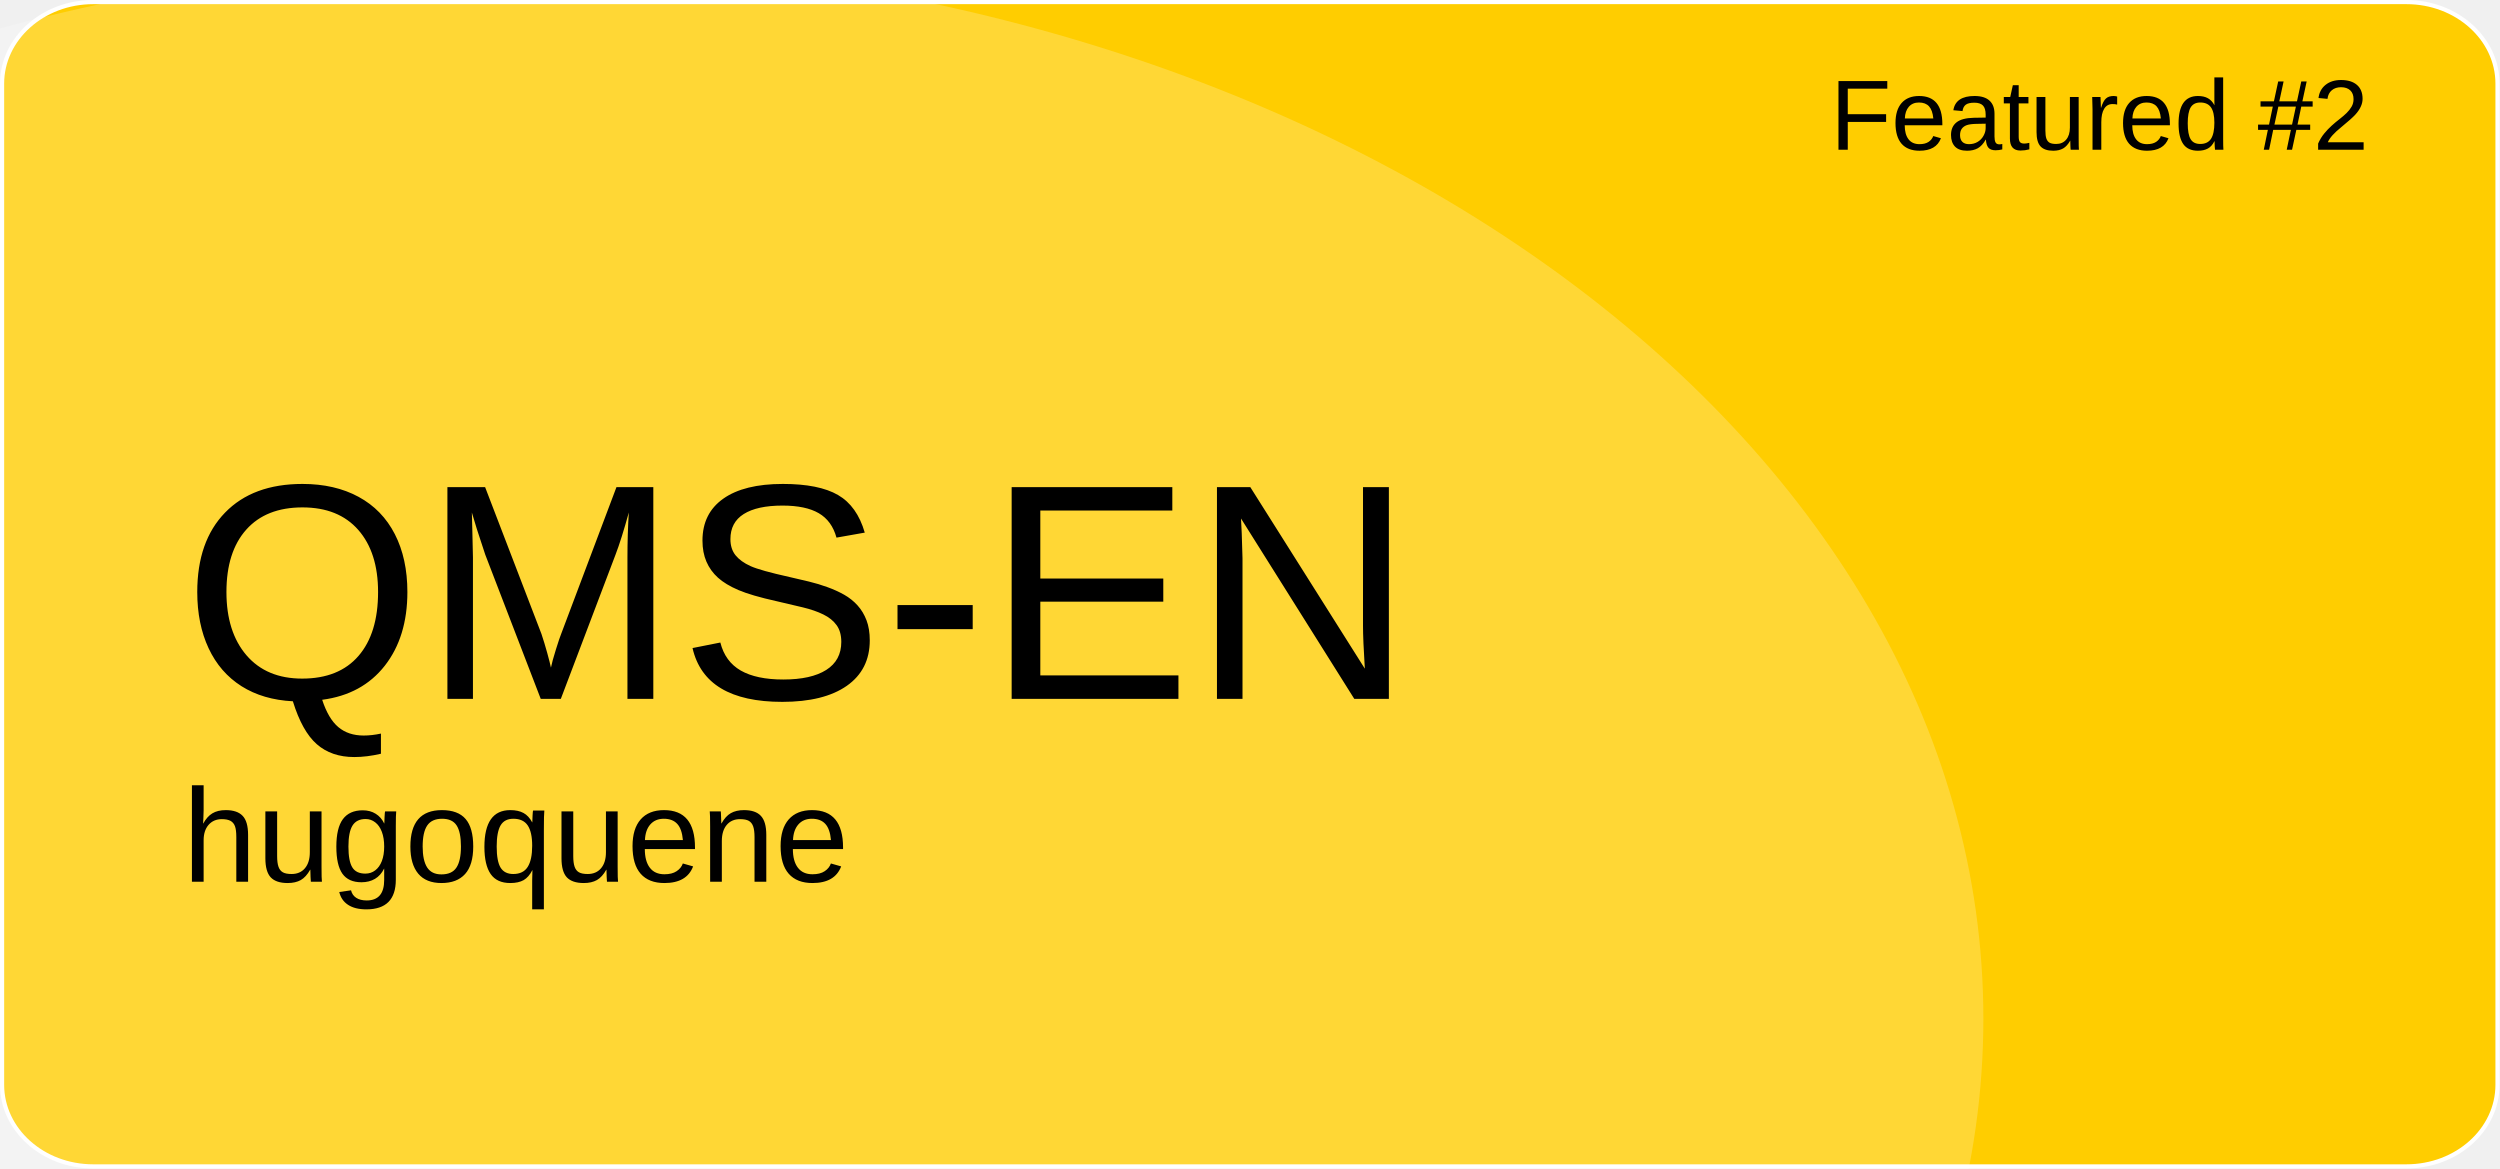
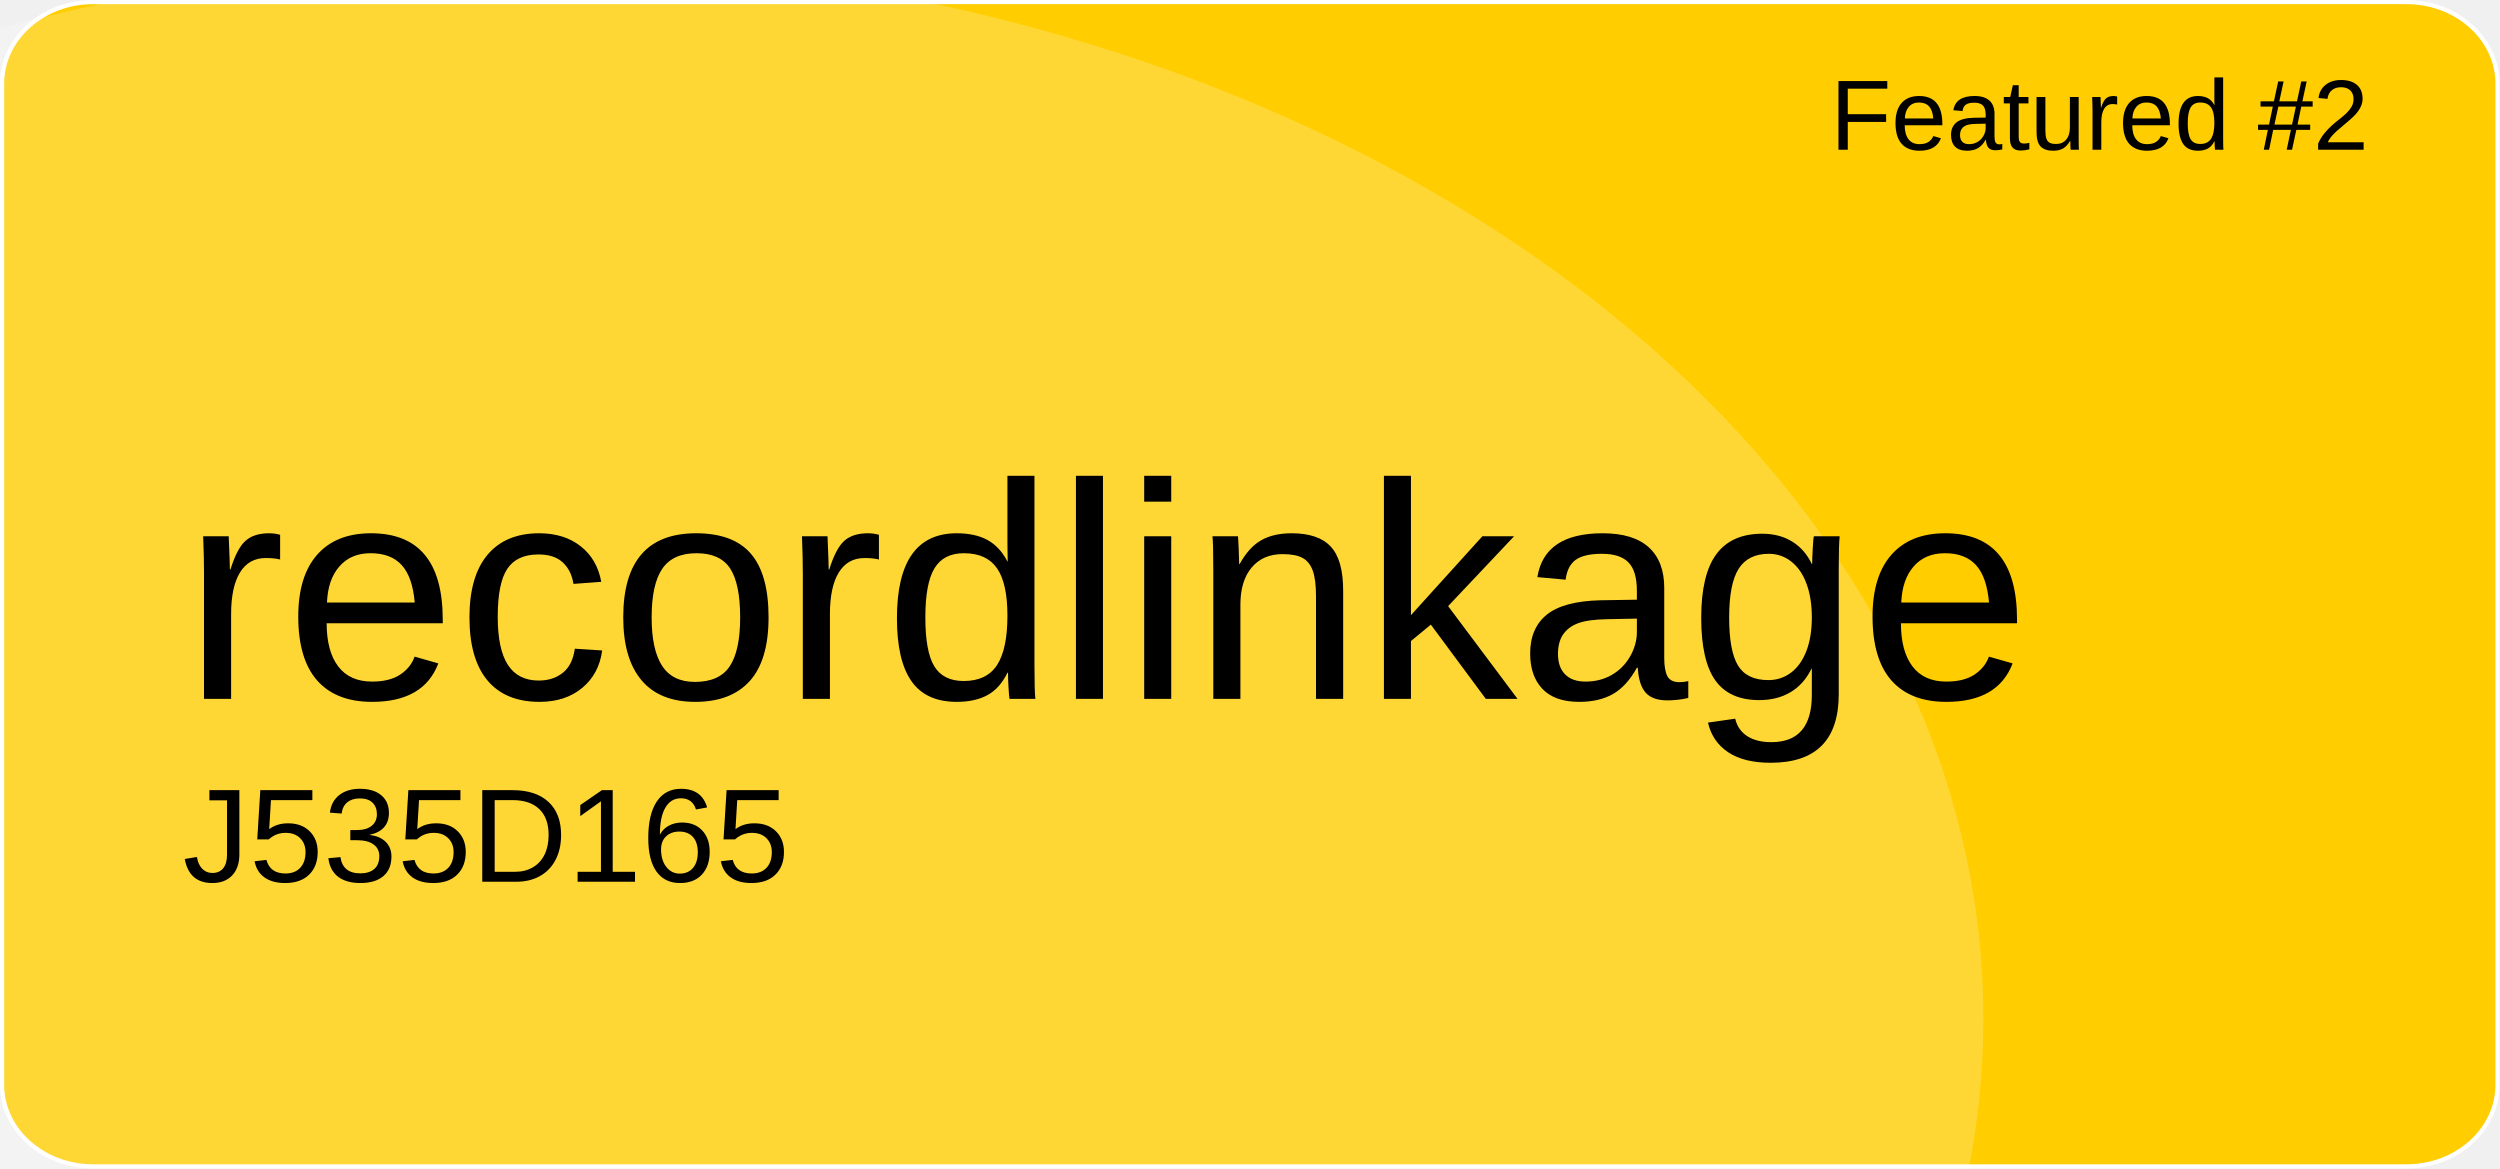
<svg xmlns="http://www.w3.org/2000/svg" version="1.1" id="a" x="0px" y="0px" viewBox="0 0 601 281" style="enable-background:new 0 0 601 281;" xml:space="preserve">
  <style type="text/css">
	.st0{fill:#FFCD00;stroke:#FFFFFF;stroke-miterlimit:10;}
	.st1{opacity:0.21;fill:#FFFFFF;enable-background:new    ;}
	.st2{font-family:'Arial';}
	.st3{font-size:24px;}
	.st4{font-size:74px;}
	.st5{font-size:32px;}
</style>
  <path id="b" class="st0" d="M22.4,0.5h556.1c12.1,0,21.9,8.8,21.9,19.6v240.7c0,10.8-9.8,19.6-21.9,19.6H22.4  c-12.1,0-21.9-8.8-21.9-19.6V20.1C0.5,9.3,10.3,0.5,22.4,0.5z" />
  <ellipse class="st1" cx="124.5" cy="244.9" rx="352.3" ry="254.4" />
  <text transform="matrix(1 0 0 1 440 36)" class="st2 st3">Featured #2</text>
-   <text transform="matrix(1 0 0 1 43.92 168.01)" class="st2 st4">QMS-EN</text>
-   <text transform="matrix(1 0 0 1 43.92 211.97)" class="st2 st5">hugoquene</text>
+   <text transform="matrix(1 0 0 1 43.92 168.01)" class="st2 st4">recordlinkage</text>
+   <text transform="matrix(1 0 0 1 43.92 211.97)" class="st2 st5">J535D165</text>
</svg>
